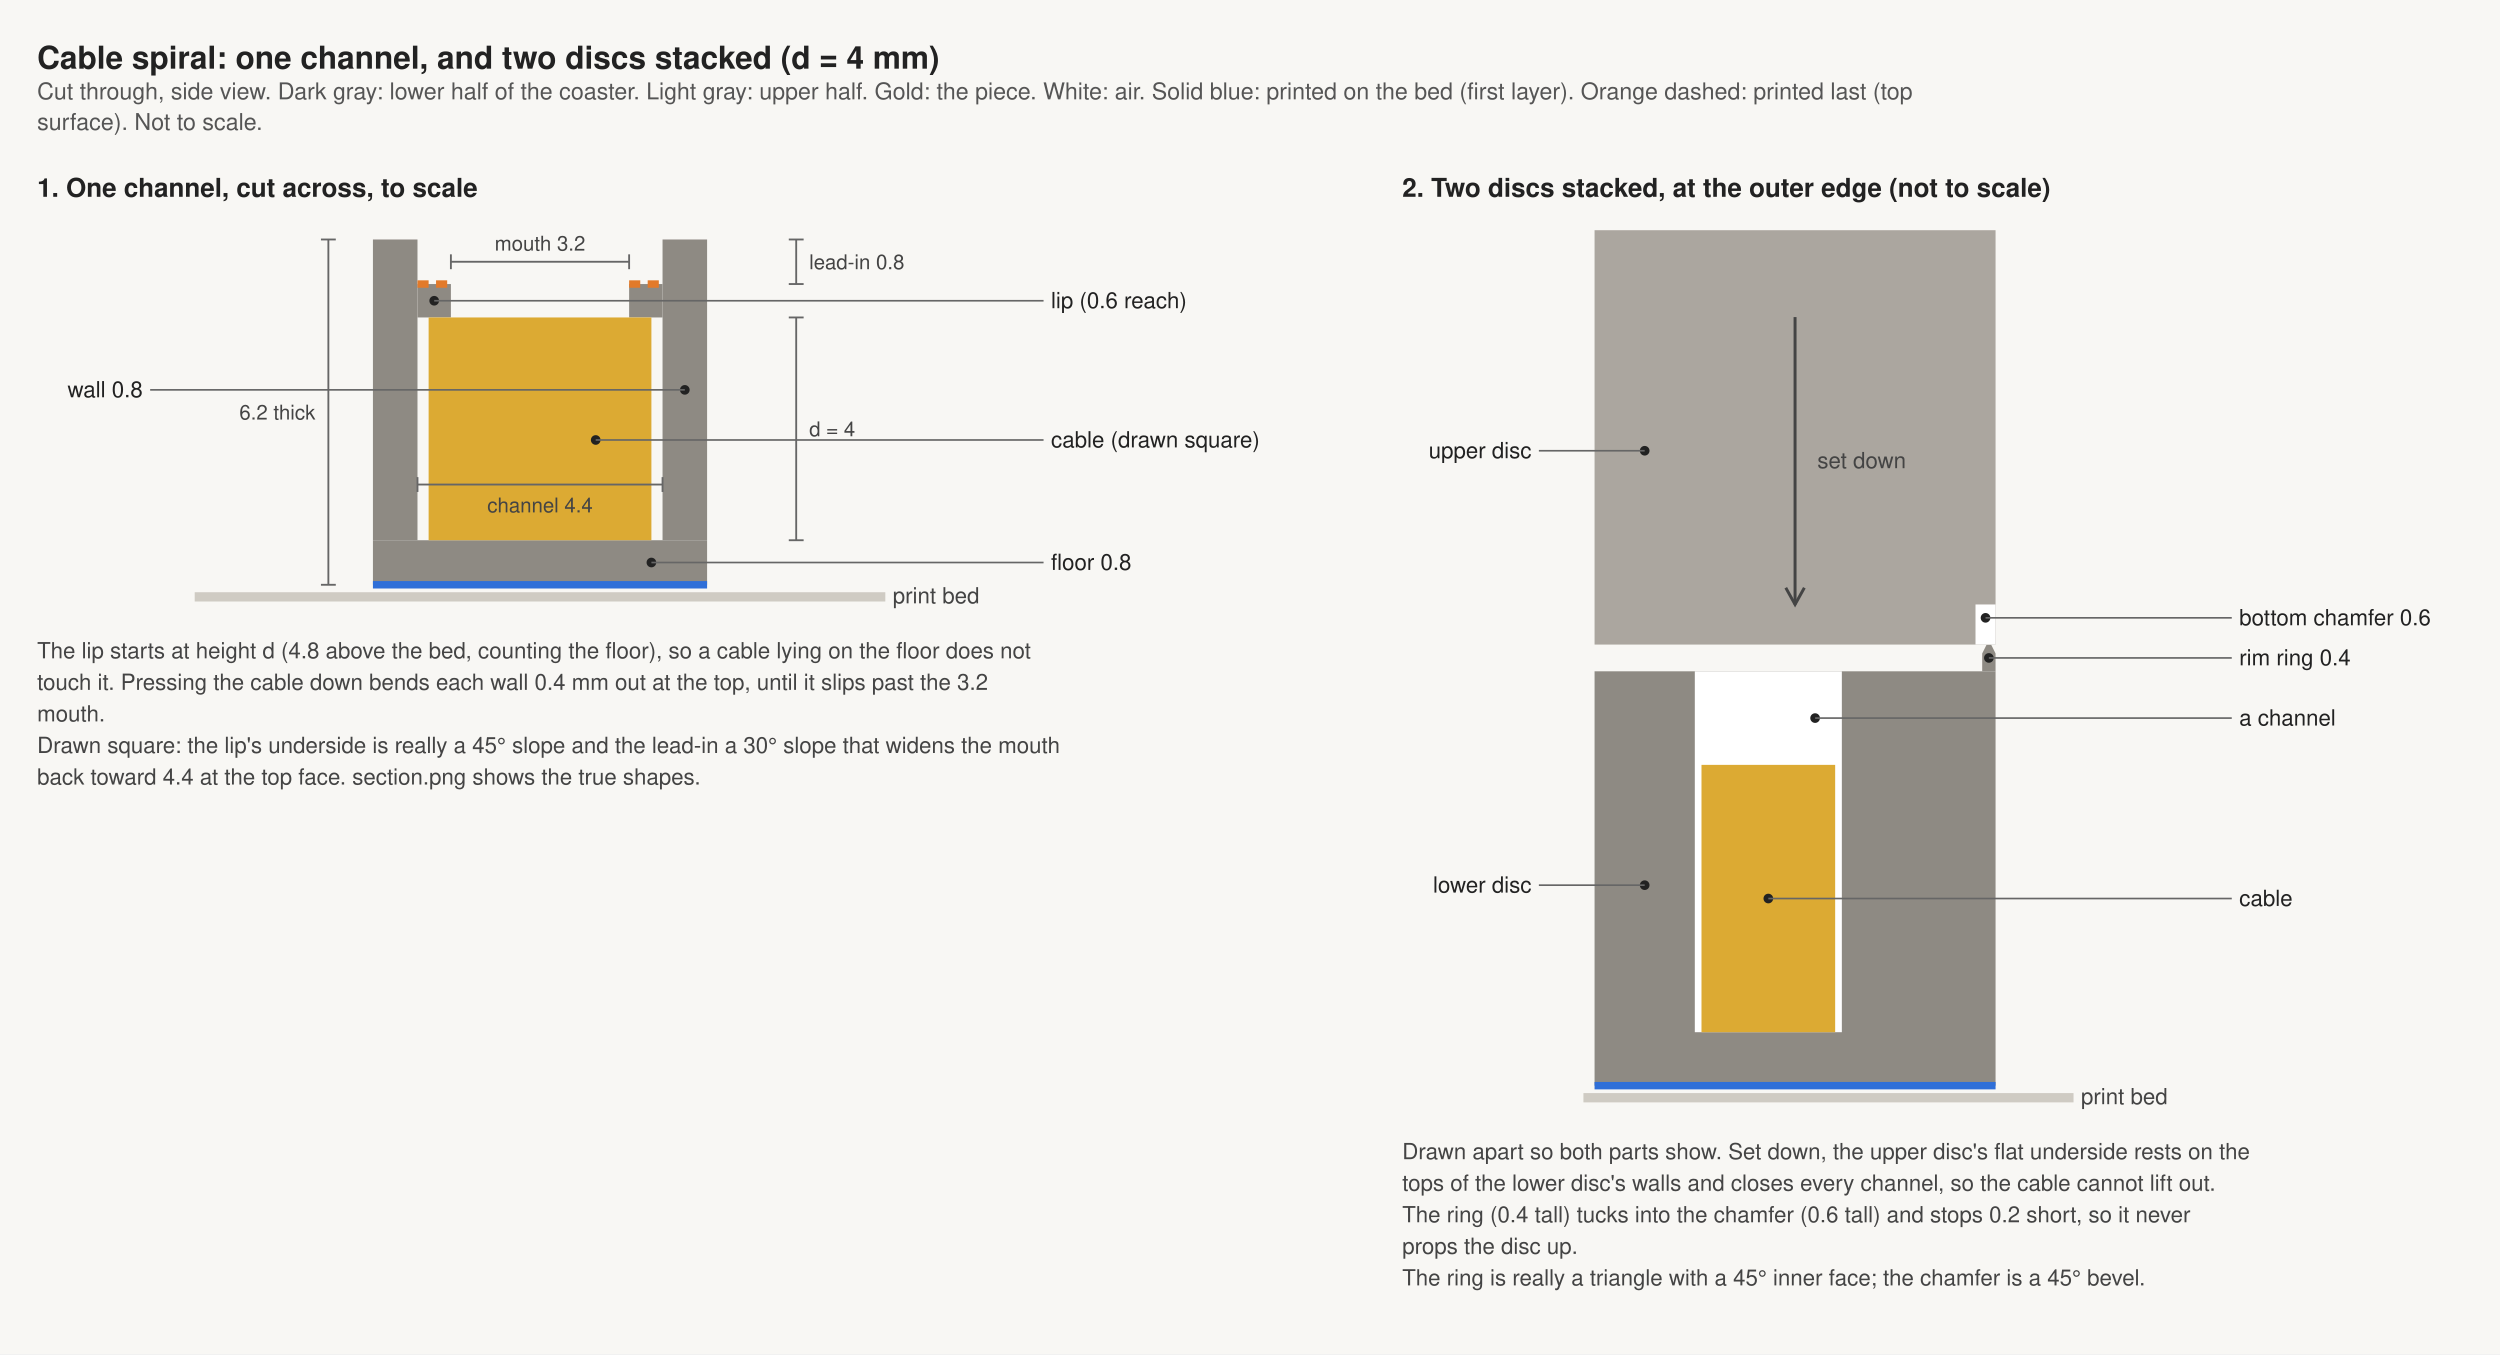
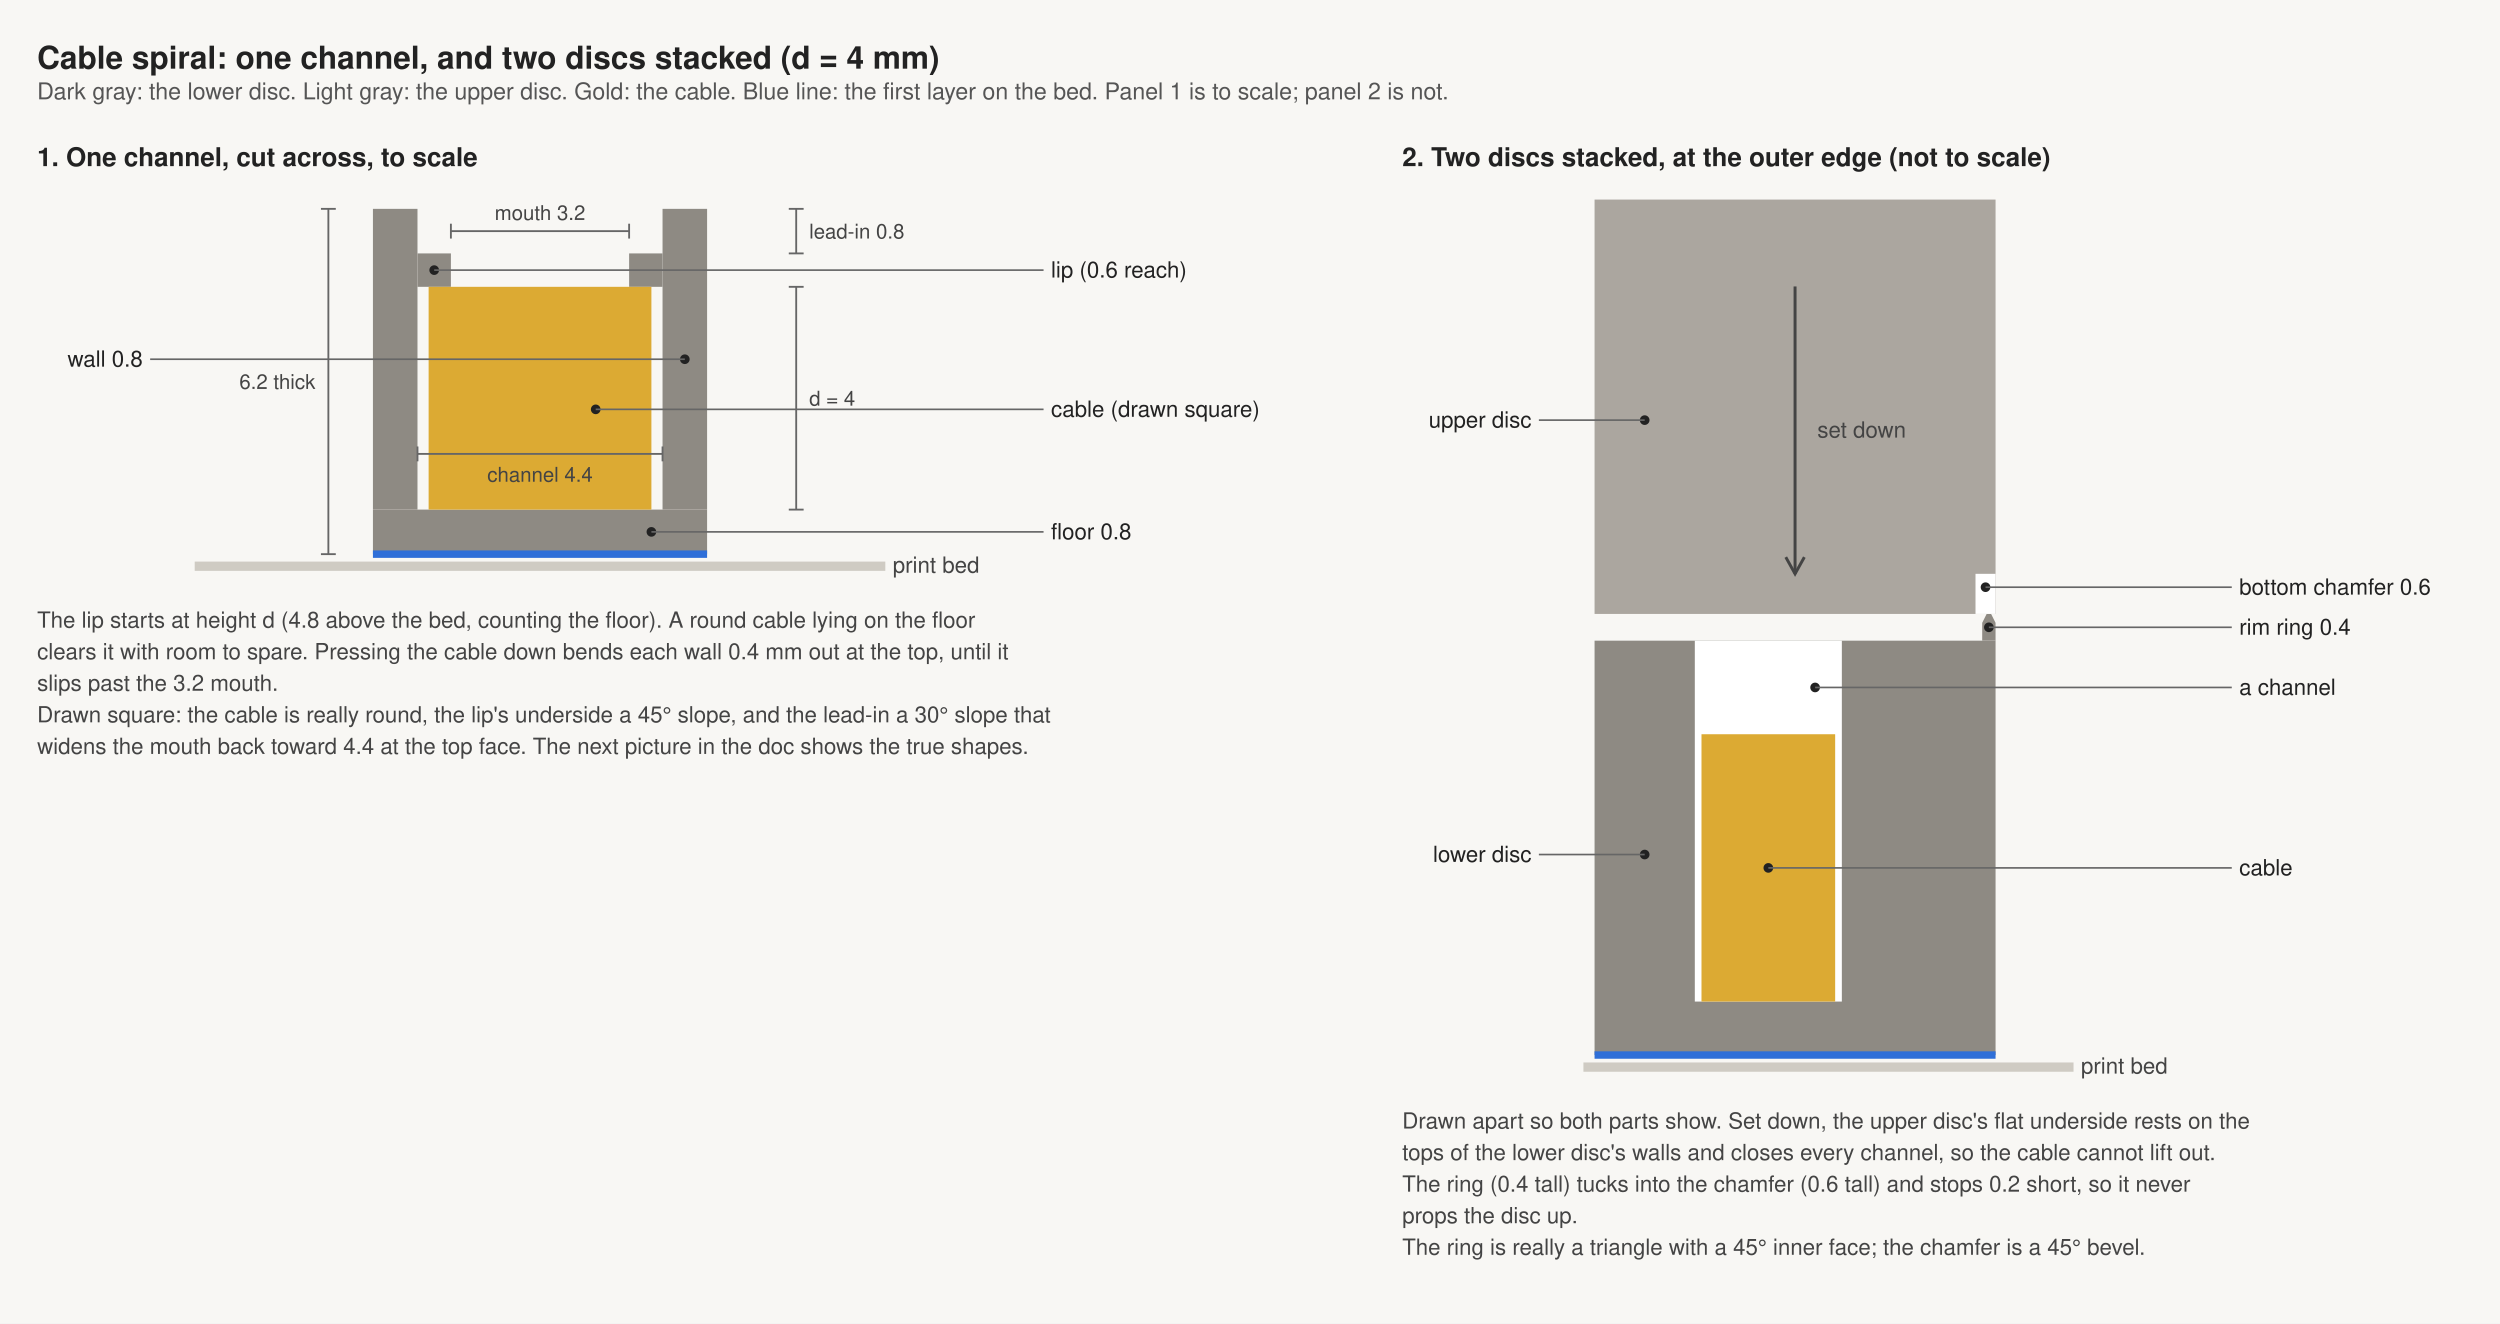
- <svg xmlns="http://www.w3.org/2000/svg" width="1346.64" height="729.4" viewBox="0 0 1346.64 729.4" font-family="Helvetica Neue, Helvetica, Arial, sans-serif">
+ <svg xmlns="http://www.w3.org/2000/svg" width="1346.64" height="712.9" viewBox="0 0 1346.64 712.9" font-family="Helvetica Neue, Helvetica, Arial, sans-serif">
  <rect width="100%" height="100%" fill="#f8f7f4" />
  <text x="20" y="37" font-size="17" font-weight="bold" fill="#222222">Cable spiral: one channel, and two discs stacked (d = 4 mm)</text>
-   <text x="20" y="53.5" font-size="12.5" fill="#555555">Cut through, side view. Dark gray: lower half of the coaster. Light gray: upper half. Gold: the piece. White: air. Solid blue: printed on the bed (first layer). Orange dashed: printed last (top</text>
-   <text x="20" y="70" font-size="12.5" fill="#555555">surface). Not to scale.</text>
+   <text x="20" y="53.5" font-size="12.5" fill="#555555">Dark gray: the lower disc. Light gray: the upper disc. Gold: the cable. Blue line: the first layer on the bed. Panel 1 is to scale; panel 2 is not.</text>
  <g data-panel="1. One channel, cut across, to scale">
-     <text x="20" y="106" font-size="14" font-weight="bold" fill="#222222">1. One channel, cut across, to scale</text>
-     <g transform="translate(110.88,129)">
+     <text x="20" y="89.5" font-size="14" font-weight="bold" fill="#222222">1. One channel, cut across, to scale</text>
+     <g transform="translate(110.88,112.5)">
      <polygon data-kind="half" points="90,186 270,186 270,162 90,162" fill="#8e8a83" />
      <line data-mark="first" x1="90" y1="186" x2="270" y2="186" stroke="#2f6fd8" stroke-width="4" />
      <polygon data-kind="half" points="90,162 114,162 114,0 90,0" fill="#8e8a83" />
      <polygon data-kind="half" points="246,162 270,162 270,0 246,0" fill="#8e8a83" />
      <polygon data-kind="lip" points="114,42 132,42 132,24 114,24" fill="#8e8a83" />
-       <line data-mark="last" x1="114" y1="24" x2="132" y2="24" stroke="#e27a2a" stroke-width="4" stroke-dasharray="6 4" />
      <polygon data-kind="lip" points="228,42 246,42 246,24 228,24" fill="#8e8a83" />
-       <line data-mark="last" x1="228" y1="24" x2="246" y2="24" stroke="#e27a2a" stroke-width="4" stroke-dasharray="6 4" />
      <polygon data-kind="piece" points="120,162 240,162 240,42 120,42" fill="#dcaa33" />
      <g data-kind="dim" stroke="#666666" stroke-width="1">
        <line x1="114" y1="132" x2="246" y2="132" />
        <line x1="114" y1="128" x2="114" y2="136" />
        <line x1="246" y1="128" x2="246" y2="136" />
      </g>
      <text x="180" y="147" font-size="11" fill="#444444" text-anchor="middle">channel 4.4</text>
      <g data-kind="dim" stroke="#666666" stroke-width="1">
        <line x1="132" y1="12" x2="228" y2="12" />
        <line x1="132" y1="8" x2="132" y2="16" />
        <line x1="228" y1="8" x2="228" y2="16" />
      </g>
      <text x="180" y="6" font-size="11" fill="#444444" text-anchor="middle">mouth 3.2</text>
      <g data-kind="dim" stroke="#666666" stroke-width="1">
        <line x1="66" y1="186" x2="66" y2="0" />
        <line x1="62" y1="186" x2="70" y2="186" />
        <line x1="62" y1="0" x2="70" y2="0" />
      </g>
      <text x="59" y="97" font-size="11" fill="#444444" text-anchor="end">6.2 thick</text>
      <g data-kind="dim" stroke="#666666" stroke-width="1">
        <line x1="318" y1="24" x2="318" y2="0" />
        <line x1="314" y1="24" x2="322" y2="24" />
        <line x1="314" y1="0" x2="322" y2="0" />
      </g>
      <text x="325" y="16" font-size="11" fill="#444444" text-anchor="start">lead-in 0.8</text>
      <g data-kind="dim" stroke="#666666" stroke-width="1">
        <line x1="318" y1="162" x2="318" y2="42" />
        <line x1="314" y1="162" x2="322" y2="162" />
        <line x1="314" y1="42" x2="322" y2="42" />
      </g>
      <text x="325" y="106" font-size="11" fill="#444444" text-anchor="start">d = 4</text>
      <rect data-kind="bed" x="-6" y="190" width="372" height="5" fill="#cfcbc3" />
      <text x="370" y="196" font-size="12" fill="#444444">print bed</text>
    </g>
-     <circle data-label-dot="1" cx="368.88" cy="210" r="2.6" fill="#222222" />
-     <polyline points="368.88,210 90.88,210 80.88,210" fill="none" stroke="#666666" stroke-width="0.9" />
-     <text data-label="1" x="76.88" y="214" font-size="12" fill="#222222" text-anchor="end">wall 0.8</text>
-     <circle data-label-dot="1" cx="233.88" cy="162" r="2.6" fill="#222222" />
-     <polyline points="233.88,162 552.12,162 562.12,162" fill="none" stroke="#666666" stroke-width="0.9" />
-     <text data-label="1" x="566.12" y="166" font-size="12" fill="#222222" text-anchor="start">lip (0.6 reach)</text>
-     <circle data-label-dot="1" cx="320.88" cy="237" r="2.6" fill="#222222" />
-     <polyline points="320.88,237 552.12,237 562.12,237" fill="none" stroke="#666666" stroke-width="0.9" />
-     <text data-label="1" x="566.12" y="241" font-size="12" fill="#222222" text-anchor="start">cable (drawn square)</text>
-     <circle data-label-dot="1" cx="350.88" cy="303" r="2.6" fill="#222222" />
-     <polyline points="350.88,303 552.12,303 562.12,303" fill="none" stroke="#666666" stroke-width="0.9" />
-     <text data-label="1" x="566.12" y="307" font-size="12" fill="#222222" text-anchor="start">floor 0.8</text>
-     <text x="20" y="354.6" font-size="12" fill="#444444">The lip starts at height d (4.8 above the bed, counting the floor), so a cable lying on the floor does not</text>
-     <text x="20" y="371.6" font-size="12" fill="#444444">touch it. Pressing the cable down bends each wall 0.4 mm out at the top, until it slips past the 3.2</text>
-     <text x="20" y="388.6" font-size="12" fill="#444444">mouth.</text>
-     <text x="20" y="405.6" font-size="12" fill="#444444">Drawn square: the lip's underside is really a 45° slope and the lead-in a 30° slope that widens the mouth</text>
-     <text x="20" y="422.6" font-size="12" fill="#444444">back toward 4.4 at the top face. section.png shows the true shapes.</text>
+     <circle data-label-dot="1" cx="368.88" cy="193.5" r="2.6" fill="#222222" />
+     <polyline points="368.88,193.5 90.88,193.5 80.88,193.5" fill="none" stroke="#666666" stroke-width="0.9" />
+     <text data-label="1" x="76.88" y="197.5" font-size="12" fill="#222222" text-anchor="end">wall 0.8</text>
+     <circle data-label-dot="1" cx="233.88" cy="145.5" r="2.6" fill="#222222" />
+     <polyline points="233.88,145.5 552.12,145.5 562.12,145.5" fill="none" stroke="#666666" stroke-width="0.9" />
+     <text data-label="1" x="566.12" y="149.5" font-size="12" fill="#222222" text-anchor="start">lip (0.6 reach)</text>
+     <circle data-label-dot="1" cx="320.88" cy="220.5" r="2.6" fill="#222222" />
+     <polyline points="320.88,220.5 552.12,220.5 562.12,220.5" fill="none" stroke="#666666" stroke-width="0.9" />
+     <text data-label="1" x="566.12" y="224.5" font-size="12" fill="#222222" text-anchor="start">cable (drawn square)</text>
+     <circle data-label-dot="1" cx="350.88" cy="286.5" r="2.6" fill="#222222" />
+     <polyline points="350.88,286.5 552.12,286.5 562.12,286.5" fill="none" stroke="#666666" stroke-width="0.9" />
+     <text data-label="1" x="566.12" y="290.5" font-size="12" fill="#222222" text-anchor="start">floor 0.8</text>
+     <text x="20" y="338.1" font-size="12" fill="#444444">The lip starts at height d (4.8 above the bed, counting the floor). A round cable lying on the floor</text>
+     <text x="20" y="355.1" font-size="12" fill="#444444">clears it with room to spare. Pressing the cable down bends each wall 0.4 mm out at the top, until it</text>
+     <text x="20" y="372.1" font-size="12" fill="#444444">slips past the 3.2 mouth.</text>
+     <text x="20" y="389.1" font-size="12" fill="#444444">Drawn square: the cable is really round, the lip's underside a 45° slope, and the lead-in a 30° slope that</text>
+     <text x="20" y="406.1" font-size="12" fill="#444444">widens the mouth back toward 4.4 at the top face. The next picture in the doc shows the true shapes.</text>
  </g>
  <g data-panel="2. Two discs stacked, at the outer edge (not to scale)">
-     <text x="755.32" y="106" font-size="14" font-weight="bold" fill="#222222">2. Two discs stacked, at the outer edge (not to scale)</text>
-     <g transform="translate(858.92,124)">
+     <text x="755.32" y="89.5" font-size="14" font-weight="bold" fill="#222222">2. Two discs stacked, at the outer edge (not to scale)</text>
+     <g transform="translate(858.92,107.5)">
      <polygon data-kind="half" points="0,460.8 216,460.8 216,237.6 0,237.6" fill="#8e8a83" />
      <line data-mark="first" x1="0" y1="460.8" x2="216" y2="460.8" stroke="#2f6fd8" stroke-width="4" />
      <polygon data-kind="pocket" points="54,432 133.2,432 133.2,237.6 54,237.6" fill="#ffffff" />
      <polygon data-kind="piece" points="57.6,432 129.6,432 129.6,288 57.6,288" fill="#dcaa33" />
      <polygon data-kind="stud" points="208.8,237.6 216,237.6 216,228 213.6,223.2 211.2,223.2 208.8,228" fill="#8e8a83" />
      <polygon data-kind="half" points="0,223.2 216,223.2 216,0 0,0" fill="#aba69f" />
      <polygon data-kind="socket" points="205.2,223.2 216,223.2 216,201.6 205.2,201.6" fill="#ffffff" />
      <line data-kind="arrow" x1="108" y1="46.8" x2="108" y2="201.6" stroke="#444444" stroke-width="1.6" />
      <polyline points="103,192.6 108,201.6 113,192.6" fill="none" stroke="#444444" stroke-width="1.6" />
      <text x="120" y="128.2" font-size="12" fill="#444444">set down</text>
      <rect data-kind="bed" x="-6" y="464.8" width="264" height="5" fill="#cfcbc3" />
      <text x="262" y="470.8" font-size="12" fill="#444444">print bed</text>
    </g>
-     <circle data-label-dot="1" cx="885.92" cy="242.8" r="2.6" fill="#222222" />
-     <polyline points="885.92,242.8 838.92,242.8 828.92,242.8" fill="none" stroke="#666666" stroke-width="0.9" />
-     <text data-label="1" x="824.92" y="246.8" font-size="12" fill="#222222" text-anchor="end">upper disc</text>
-     <circle data-label-dot="1" cx="885.92" cy="476.8" r="2.6" fill="#222222" />
-     <polyline points="885.92,476.8 838.92,476.8 828.92,476.8" fill="none" stroke="#666666" stroke-width="0.9" />
-     <text data-label="1" x="824.92" y="480.8" font-size="12" fill="#222222" text-anchor="end">lower disc</text>
-     <circle data-label-dot="1" cx="1069.52" cy="332.8" r="2.6" fill="#222222" />
-     <polyline points="1069.52,332.8 1192.16,332.8 1202.16,332.8" fill="none" stroke="#666666" stroke-width="0.9" />
-     <text data-label="1" x="1206.16" y="336.8" font-size="12" fill="#222222" text-anchor="start">bottom chamfer 0.6</text>
-     <circle data-label-dot="1" cx="1071.32" cy="354.4" r="2.6" fill="#222222" />
-     <polyline points="1071.32,354.4 1192.16,354.4 1202.16,354.4" fill="none" stroke="#666666" stroke-width="0.9" />
-     <text data-label="1" x="1206.16" y="358.4" font-size="12" fill="#222222" text-anchor="start">rim ring 0.4</text>
-     <circle data-label-dot="1" cx="977.72" cy="386.8" r="2.6" fill="#222222" />
-     <polyline points="977.72,386.8 1192.16,386.8 1202.16,386.8" fill="none" stroke="#666666" stroke-width="0.9" />
-     <text data-label="1" x="1206.16" y="390.8" font-size="12" fill="#222222" text-anchor="start">a channel</text>
-     <circle data-label-dot="1" cx="952.52" cy="484" r="2.6" fill="#222222" />
-     <polyline points="952.52,484 1192.16,484 1202.16,484" fill="none" stroke="#666666" stroke-width="0.9" />
-     <text data-label="1" x="1206.16" y="488" font-size="12" fill="#222222" text-anchor="start">cable</text>
-     <text x="755.32" y="624.4" font-size="12" fill="#444444">Drawn apart so both parts show. Set down, the upper disc's flat underside rests on the</text>
-     <text x="755.32" y="641.4" font-size="12" fill="#444444">tops of the lower disc's walls and closes every channel, so the cable cannot lift out.</text>
-     <text x="755.32" y="658.4" font-size="12" fill="#444444">The ring (0.4 tall) tucks into the chamfer (0.6 tall) and stops 0.2 short, so it never</text>
-     <text x="755.32" y="675.4" font-size="12" fill="#444444">props the disc up.</text>
-     <text x="755.32" y="692.4" font-size="12" fill="#444444">The ring is really a triangle with a 45° inner face; the chamfer is a 45° bevel.</text>
+     <circle data-label-dot="1" cx="885.92" cy="226.3" r="2.6" fill="#222222" />
+     <polyline points="885.92,226.3 838.92,226.3 828.92,226.3" fill="none" stroke="#666666" stroke-width="0.9" />
+     <text data-label="1" x="824.92" y="230.3" font-size="12" fill="#222222" text-anchor="end">upper disc</text>
+     <circle data-label-dot="1" cx="885.92" cy="460.3" r="2.6" fill="#222222" />
+     <polyline points="885.92,460.3 838.92,460.3 828.92,460.3" fill="none" stroke="#666666" stroke-width="0.9" />
+     <text data-label="1" x="824.92" y="464.3" font-size="12" fill="#222222" text-anchor="end">lower disc</text>
+     <circle data-label-dot="1" cx="1069.52" cy="316.3" r="2.6" fill="#222222" />
+     <polyline points="1069.52,316.3 1192.16,316.3 1202.16,316.3" fill="none" stroke="#666666" stroke-width="0.9" />
+     <text data-label="1" x="1206.16" y="320.3" font-size="12" fill="#222222" text-anchor="start">bottom chamfer 0.6</text>
+     <circle data-label-dot="1" cx="1071.32" cy="337.9" r="2.6" fill="#222222" />
+     <polyline points="1071.32,337.9 1192.16,337.9 1202.16,337.9" fill="none" stroke="#666666" stroke-width="0.9" />
+     <text data-label="1" x="1206.16" y="341.9" font-size="12" fill="#222222" text-anchor="start">rim ring 0.4</text>
+     <circle data-label-dot="1" cx="977.72" cy="370.3" r="2.6" fill="#222222" />
+     <polyline points="977.72,370.3 1192.16,370.3 1202.16,370.3" fill="none" stroke="#666666" stroke-width="0.9" />
+     <text data-label="1" x="1206.16" y="374.3" font-size="12" fill="#222222" text-anchor="start">a channel</text>
+     <circle data-label-dot="1" cx="952.52" cy="467.5" r="2.6" fill="#222222" />
+     <polyline points="952.52,467.5 1192.16,467.5 1202.16,467.5" fill="none" stroke="#666666" stroke-width="0.9" />
+     <text data-label="1" x="1206.16" y="471.5" font-size="12" fill="#222222" text-anchor="start">cable</text>
+     <text x="755.32" y="607.9" font-size="12" fill="#444444">Drawn apart so both parts show. Set down, the upper disc's flat underside rests on the</text>
+     <text x="755.32" y="624.9" font-size="12" fill="#444444">tops of the lower disc's walls and closes every channel, so the cable cannot lift out.</text>
+     <text x="755.32" y="641.9" font-size="12" fill="#444444">The ring (0.4 tall) tucks into the chamfer (0.6 tall) and stops 0.2 short, so it never</text>
+     <text x="755.32" y="658.9" font-size="12" fill="#444444">props the disc up.</text>
+     <text x="755.32" y="675.9" font-size="12" fill="#444444">The ring is really a triangle with a 45° inner face; the chamfer is a 45° bevel.</text>
  </g>
</svg>
